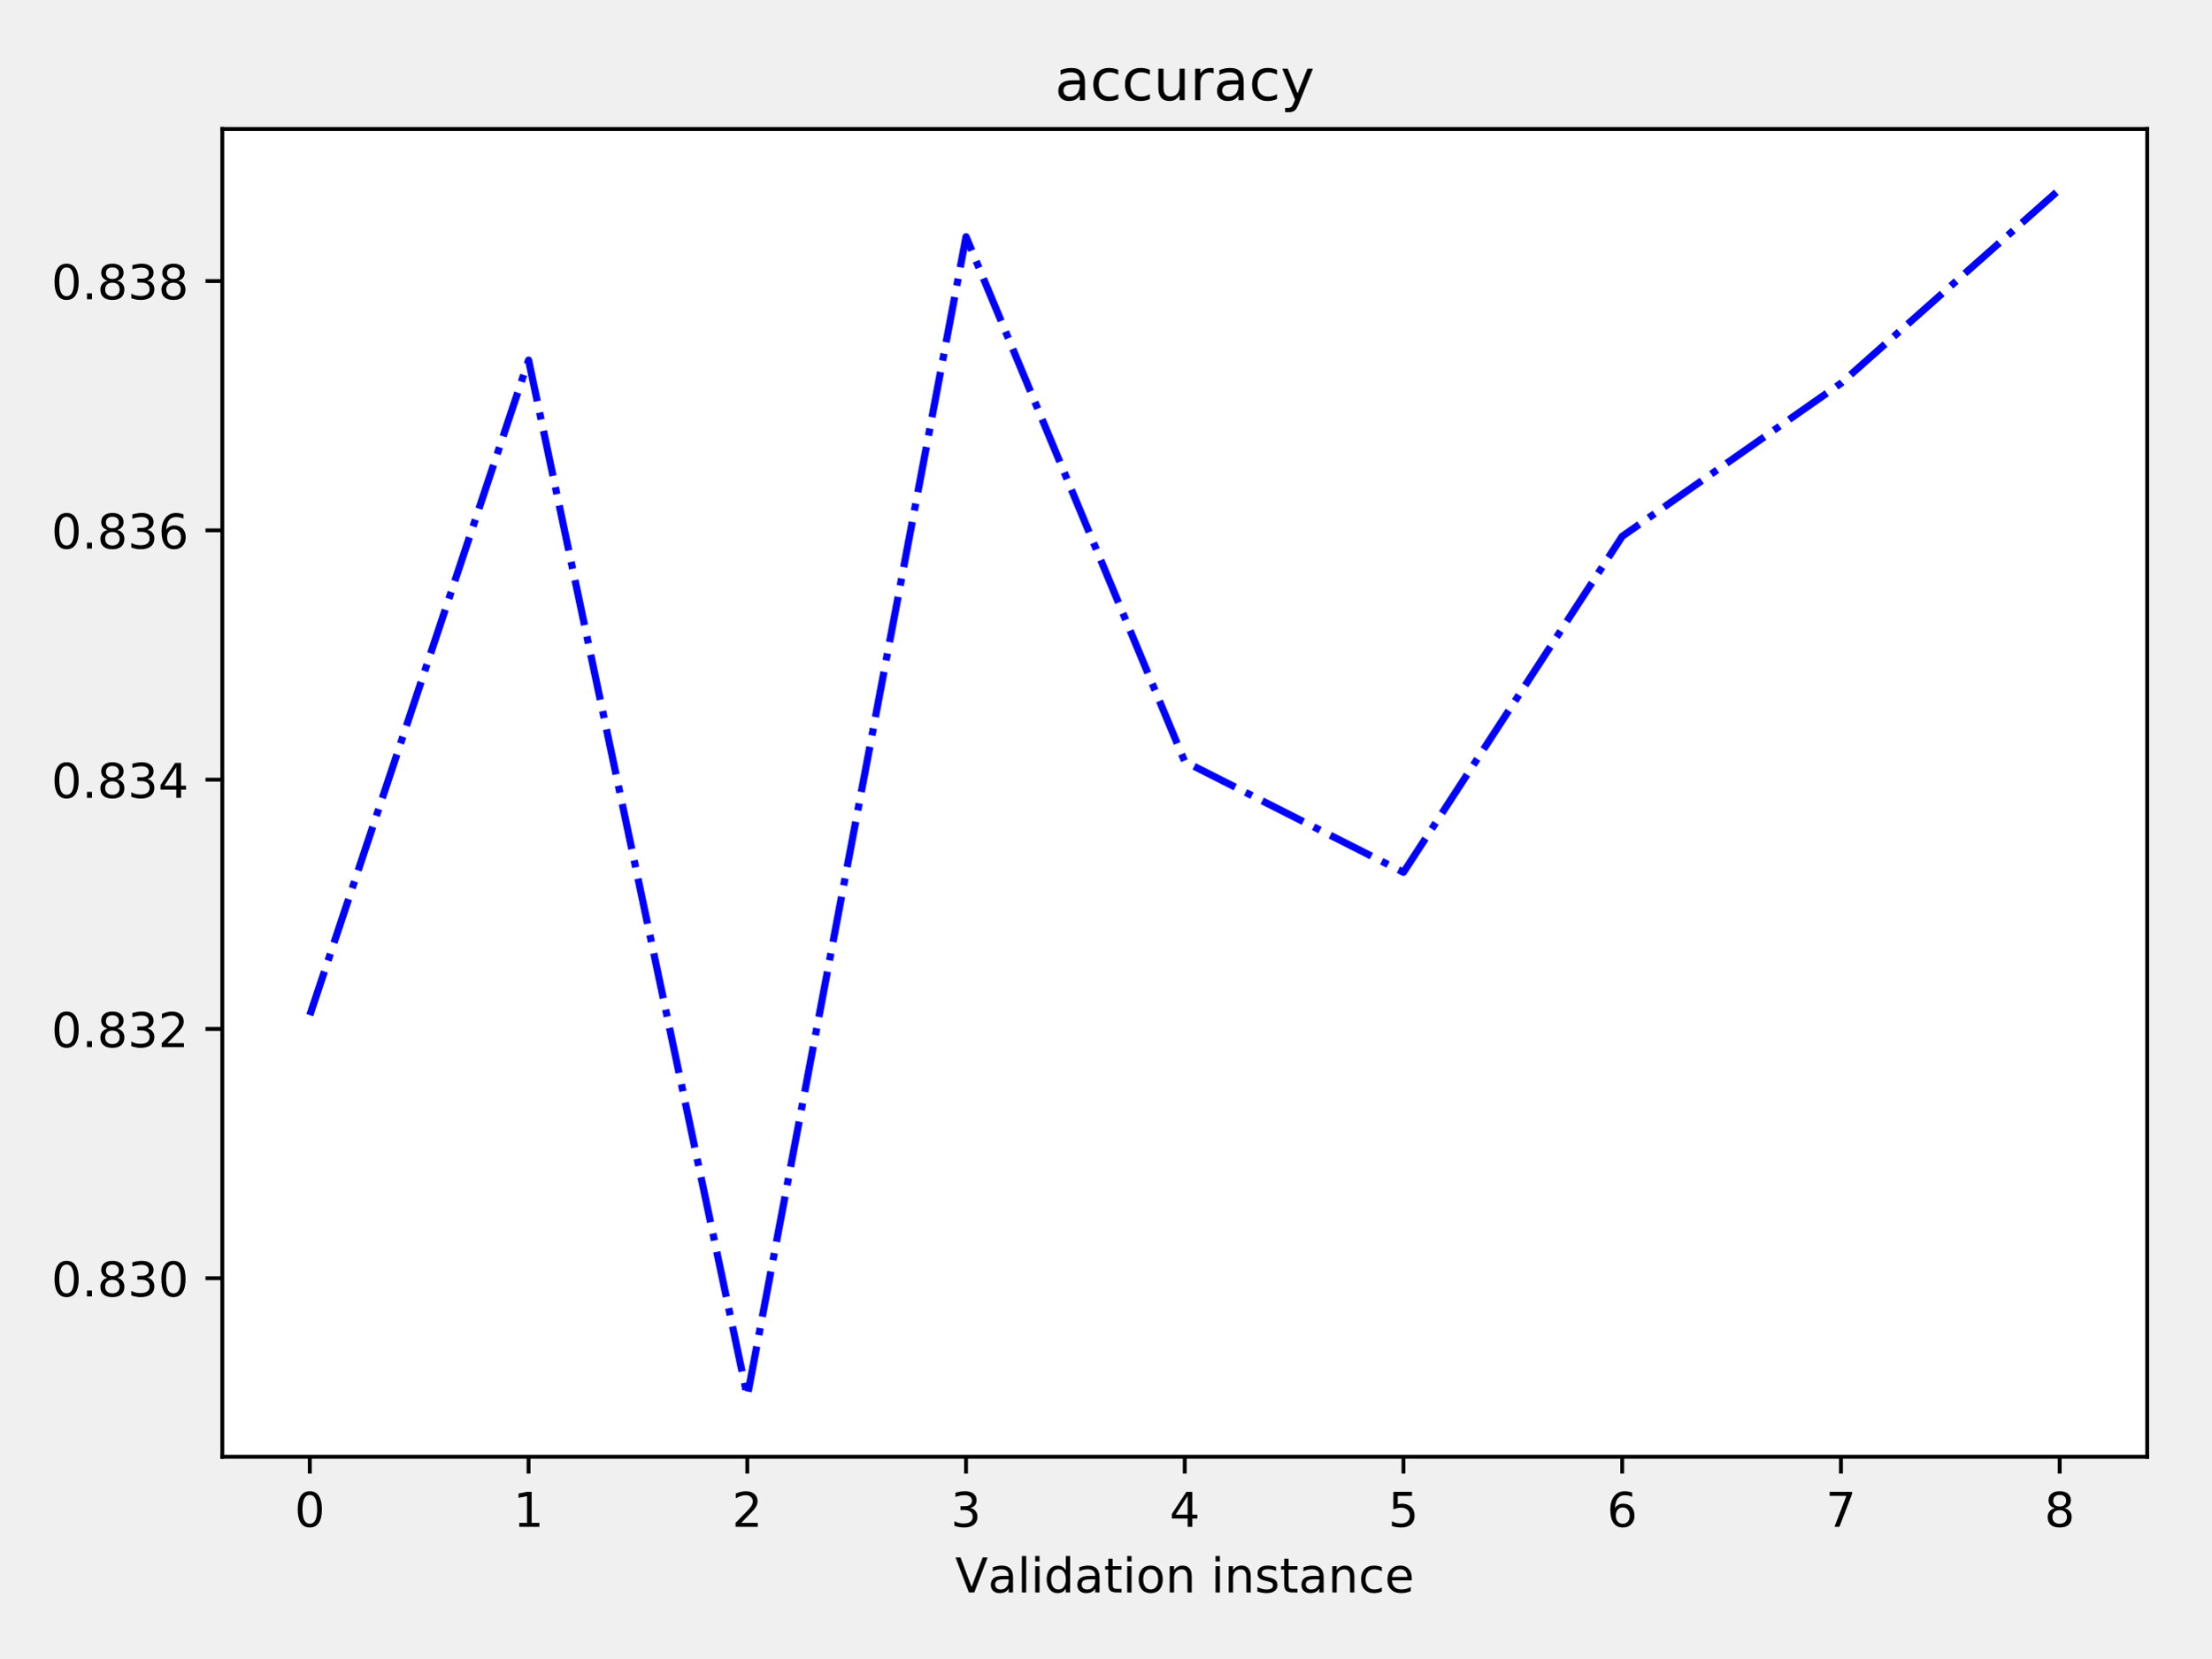
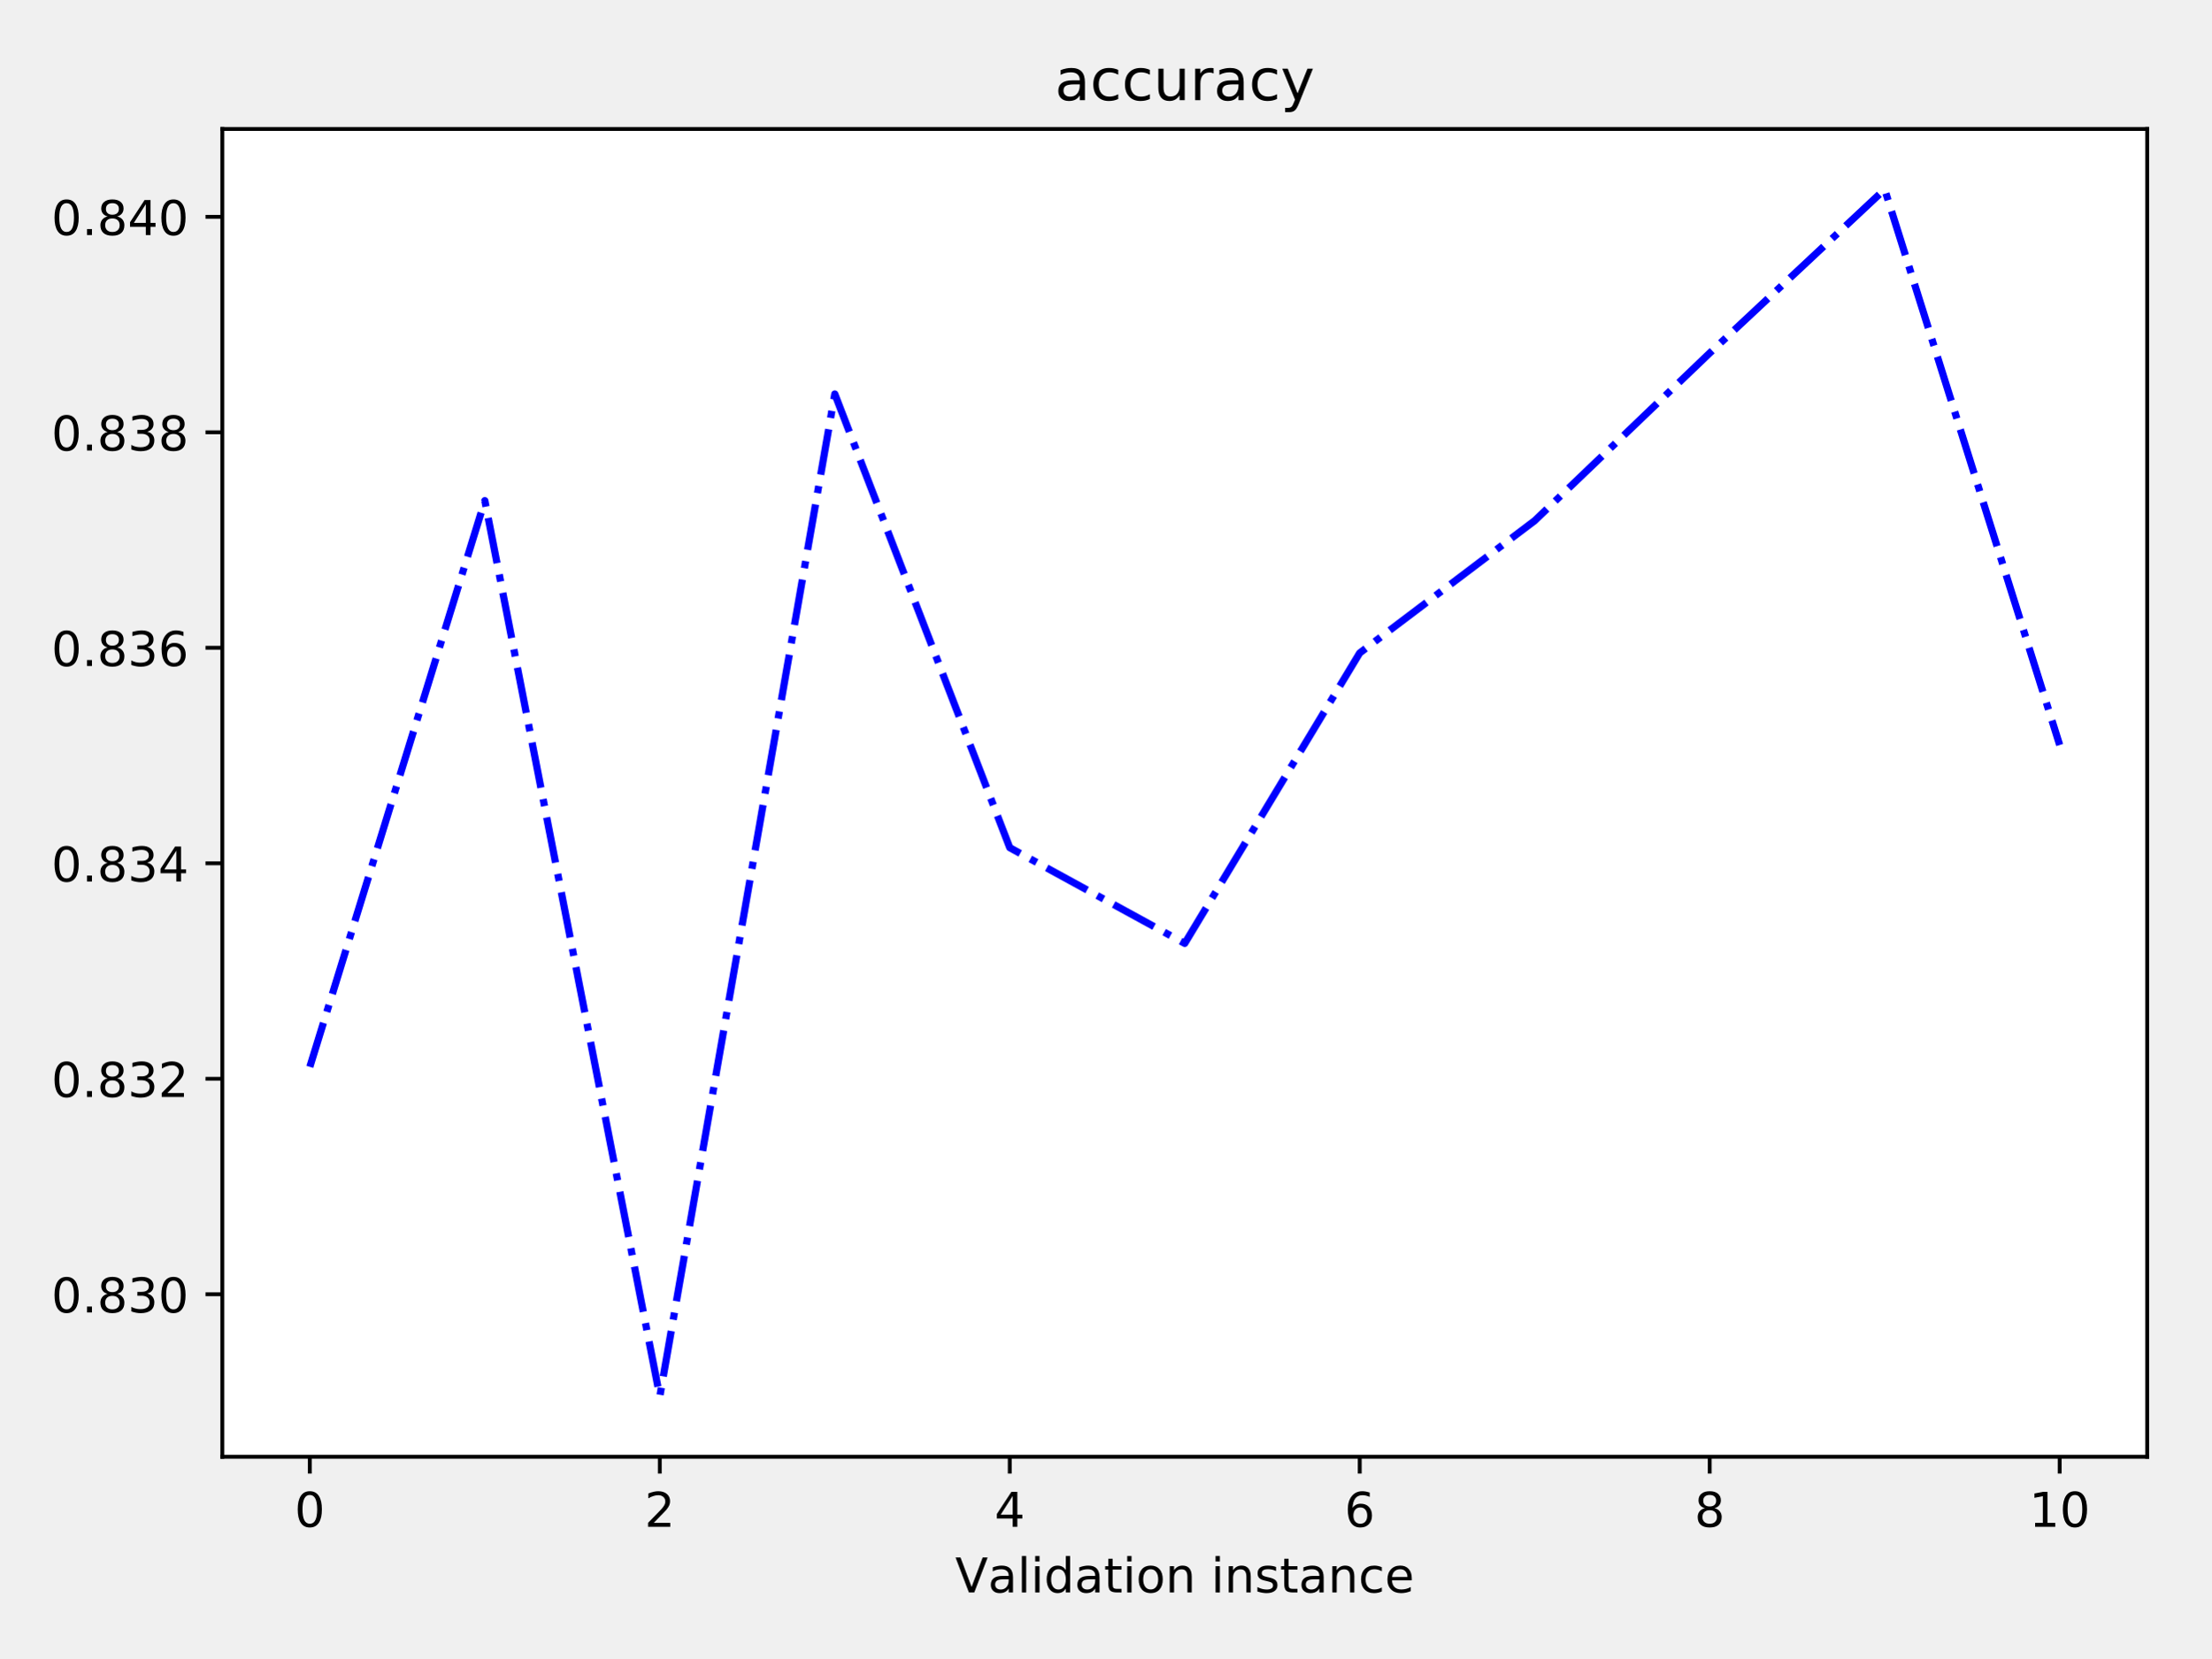
<svg xmlns="http://www.w3.org/2000/svg" xmlns:xlink="http://www.w3.org/1999/xlink" height="345.6pt" version="1.1" viewBox="0 0 460.8 345.6" width="460.8pt">
  <defs>
    <style type="text/css">
*{stroke-linecap:butt;stroke-linejoin:round;}
  </style>
  </defs>
  <g id="figure_1">
    <g id="axes_1">
      <g id="patch_1">
        <path d="M 46.33 303.64  L 447.48 303.64  L 447.48 26.88  L 46.33 26.88  z " style="fill:#ffffff;" />
      </g>
      <g id="matplotlib.axis_1">
        <g id="xtick_1">
          <g id="line2d_1">
            <defs>
-               <path d="M 0 0  L 0 3.5  " id="m4ba196598c" style="stroke:#000000;stroke-width:0.8;" />
-             </defs>
-             <g>
-               <use style="stroke:#000000;stroke-width:0.8;" x="64.564" xlink:href="#m4ba196598c" y="303.64" />
+               <path d="M 0 0  L 0 3.5  " id="mb04afdb895" style="stroke:#000000;stroke-width:0.8;" />
+             </defs>
+             <g>
+               <use style="stroke:#000000;stroke-width:0.8;" x="64.564" xlink:href="#mb04afdb895" y="303.64" />
            </g>
          </g>
          <g id="text_1">
            <defs>
              <path d="M 31.781 66.406  Q 24.172 66.406 20.328 58.906  Q 16.5 51.422 16.5 36.375  Q 16.5 21.391 20.328 13.891  Q 24.172 6.391 31.781 6.391  Q 39.453 6.391 43.281 13.891  Q 47.125 21.391 47.125 36.375  Q 47.125 51.422 43.281 58.906  Q 39.453 66.406 31.781 66.406  z M 31.781 74.219  Q 44.047 74.219 50.516 64.516  Q 56.984 54.828 56.984 36.375  Q 56.984 17.969 50.516 8.266  Q 44.047 -1.422 31.781 -1.422  Q 19.531 -1.422 13.062 8.266  Q 6.594 17.969 6.594 36.375  Q 6.594 54.828 13.062 64.516  Q 19.531 74.219 31.781 74.219  z " id="DejaVuSans-30" />
            </defs>
            <g transform="translate(61.38284 318.2384)scale(0.1 -0.1)">
              <use xlink:href="#DejaVuSans-30" />
            </g>
          </g>
        </g>
        <g id="xtick_2">
          <g id="line2d_2">
            <g>
-               <use style="stroke:#000000;stroke-width:0.8;" x="110.149" xlink:href="#m4ba196598c" y="303.64" />
+               <use style="stroke:#000000;stroke-width:0.8;" x="137.5" xlink:href="#mb04afdb895" y="303.64" />
            </g>
          </g>
          <g id="text_2">
            <defs>
-               <path d="M 12.406 8.297  L 28.516 8.297  L 28.516 63.922  L 10.984 60.406  L 10.984 69.391  L 28.422 72.906  L 38.281 72.906  L 38.281 8.297  L 54.391 8.297  L 54.391 0  L 12.406 0  z " id="DejaVuSans-31" />
-             </defs>
-             <g transform="translate(106.9681 318.2384)scale(0.1 -0.1)">
-               <use xlink:href="#DejaVuSans-31" />
+               <path d="M 19.188 8.297  L 53.609 8.297  L 53.609 0  L 7.328 0  L 7.328 8.297  Q 12.938 14.109 22.625 23.891  Q 32.328 33.688 34.812 36.531  Q 39.547 41.844 41.422 45.531  Q 43.312 49.219 43.312 52.781  Q 43.312 58.594 39.234 62.25  Q 35.156 65.922 28.609 65.922  Q 23.969 65.922 18.812 64.312  Q 13.672 62.703 7.812 59.422  L 7.812 69.391  Q 13.766 71.781 18.938 73  Q 24.125 74.219 28.422 74.219  Q 39.75 74.219 46.484 68.547  Q 53.219 62.891 53.219 53.422  Q 53.219 48.922 51.531 44.891  Q 49.859 40.875 45.406 35.406  Q 44.188 33.984 37.641 27.219  Q 31.109 20.453 19.188 8.297  z " id="DejaVuSans-32" />
+             </defs>
+             <g transform="translate(134.3192 318.2384)scale(0.1 -0.1)">
+               <use xlink:href="#DejaVuSans-32" />
            </g>
          </g>
        </g>
        <g id="xtick_3">
          <g id="line2d_3">
            <g>
-               <use style="stroke:#000000;stroke-width:0.8;" x="155.735" xlink:href="#m4ba196598c" y="303.64" />
+               <use style="stroke:#000000;stroke-width:0.8;" x="210.437" xlink:href="#mb04afdb895" y="303.64" />
            </g>
          </g>
          <g id="text_3">
            <defs>
-               <path d="M 19.188 8.297  L 53.609 8.297  L 53.609 0  L 7.328 0  L 7.328 8.297  Q 12.938 14.109 22.625 23.891  Q 32.328 33.688 34.812 36.531  Q 39.547 41.844 41.422 45.531  Q 43.312 49.219 43.312 52.781  Q 43.312 58.594 39.234 62.25  Q 35.156 65.922 28.609 65.922  Q 23.969 65.922 18.812 64.312  Q 13.672 62.703 7.812 59.422  L 7.812 69.391  Q 13.766 71.781 18.938 73  Q 24.125 74.219 28.422 74.219  Q 39.75 74.219 46.484 68.547  Q 53.219 62.891 53.219 53.422  Q 53.219 48.922 51.531 44.891  Q 49.859 40.875 45.406 35.406  Q 44.188 33.984 37.641 27.219  Q 31.109 20.453 19.188 8.297  z " id="DejaVuSans-32" />
-             </defs>
-             <g transform="translate(152.5533 318.2384)scale(0.1 -0.1)">
-               <use xlink:href="#DejaVuSans-32" />
+               <path d="M 37.797 64.312  L 12.891 25.391  L 37.797 25.391  z M 35.203 72.906  L 47.609 72.906  L 47.609 25.391  L 58.016 25.391  L 58.016 17.188  L 47.609 17.188  L 47.609 0  L 37.797 0  L 37.797 17.188  L 4.891 17.188  L 4.891 26.703  z " id="DejaVuSans-34" />
+             </defs>
+             <g transform="translate(207.2556 318.2384)scale(0.1 -0.1)">
+               <use xlink:href="#DejaVuSans-34" />
            </g>
          </g>
        </g>
        <g id="xtick_4">
          <g id="line2d_4">
            <g>
-               <use style="stroke:#000000;stroke-width:0.8;" x="201.32" xlink:href="#m4ba196598c" y="303.64" />
+               <use style="stroke:#000000;stroke-width:0.8;" x="283.373" xlink:href="#mb04afdb895" y="303.64" />
            </g>
          </g>
          <g id="text_4">
            <defs>
-               <path d="M 40.578 39.312  Q 47.656 37.797 51.625 33  Q 55.609 28.219 55.609 21.188  Q 55.609 10.406 48.188 4.484  Q 40.766 -1.422 27.094 -1.422  Q 22.516 -1.422 17.656 -0.516  Q 12.797 0.391 7.625 2.203  L 7.625 11.719  Q 11.719 9.328 16.594 8.109  Q 21.484 6.891 26.812 6.891  Q 36.078 6.891 40.938 10.547  Q 45.797 14.203 45.797 21.188  Q 45.797 27.641 41.281 31.266  Q 36.766 34.906 28.719 34.906  L 20.219 34.906  L 20.219 43.016  L 29.109 43.016  Q 36.375 43.016 40.234 45.922  Q 44.094 48.828 44.094 54.297  Q 44.094 59.906 40.109 62.906  Q 36.141 65.922 28.719 65.922  Q 24.656 65.922 20.016 65.031  Q 15.375 64.156 9.812 62.312  L 9.812 71.094  Q 15.438 72.656 20.344 73.438  Q 25.25 74.219 29.594 74.219  Q 40.828 74.219 47.359 69.109  Q 53.906 64.016 53.906 55.328  Q 53.906 49.266 50.438 45.094  Q 46.969 40.922 40.578 39.312  z " id="DejaVuSans-33" />
-             </defs>
-             <g transform="translate(198.1385 318.2384)scale(0.1 -0.1)">
-               <use xlink:href="#DejaVuSans-33" />
+               <path d="M 33.016 40.375  Q 26.375 40.375 22.484 35.828  Q 18.609 31.297 18.609 23.391  Q 18.609 15.531 22.484 10.953  Q 26.375 6.391 33.016 6.391  Q 39.656 6.391 43.531 10.953  Q 47.406 15.531 47.406 23.391  Q 47.406 31.297 43.531 35.828  Q 39.656 40.375 33.016 40.375  z M 52.594 71.297  L 52.594 62.312  Q 48.875 64.062 45.094 64.984  Q 41.312 65.922 37.594 65.922  Q 27.828 65.922 22.672 59.328  Q 17.531 52.734 16.797 39.406  Q 19.672 43.656 24.016 45.922  Q 28.375 48.188 33.594 48.188  Q 44.578 48.188 50.953 41.516  Q 57.328 34.859 57.328 23.391  Q 57.328 12.156 50.688 5.359  Q 44.047 -1.422 33.016 -1.422  Q 20.359 -1.422 13.672 8.266  Q 6.984 17.969 6.984 36.375  Q 6.984 53.656 15.188 63.938  Q 23.391 74.219 37.203 74.219  Q 40.922 74.219 44.703 73.484  Q 48.484 72.75 52.594 71.297  z " id="DejaVuSans-36" />
+             </defs>
+             <g transform="translate(280.1919 318.2384)scale(0.1 -0.1)">
+               <use xlink:href="#DejaVuSans-36" />
            </g>
          </g>
        </g>
        <g id="xtick_5">
          <g id="line2d_5">
            <g>
-               <use style="stroke:#000000;stroke-width:0.8;" x="246.905" xlink:href="#m4ba196598c" y="303.64" />
+               <use style="stroke:#000000;stroke-width:0.8;" x="356.31" xlink:href="#mb04afdb895" y="303.64" />
            </g>
          </g>
          <g id="text_5">
            <defs>
-               <path d="M 37.797 64.312  L 12.891 25.391  L 37.797 25.391  z M 35.203 72.906  L 47.609 72.906  L 47.609 25.391  L 58.016 25.391  L 58.016 17.188  L 47.609 17.188  L 47.609 0  L 37.797 0  L 37.797 17.188  L 4.891 17.188  L 4.891 26.703  z " id="DejaVuSans-34" />
-             </defs>
-             <g transform="translate(243.7237 318.2384)scale(0.1 -0.1)">
-               <use xlink:href="#DejaVuSans-34" />
+               <path d="M 31.781 34.625  Q 24.75 34.625 20.719 30.859  Q 16.703 27.094 16.703 20.516  Q 16.703 13.922 20.719 10.156  Q 24.75 6.391 31.781 6.391  Q 38.812 6.391 42.859 10.172  Q 46.922 13.969 46.922 20.516  Q 46.922 27.094 42.891 30.859  Q 38.875 34.625 31.781 34.625  z M 21.922 38.812  Q 15.578 40.375 12.031 44.719  Q 8.5 49.078 8.5 55.328  Q 8.5 64.062 14.719 69.141  Q 20.953 74.219 31.781 74.219  Q 42.672 74.219 48.875 69.141  Q 55.078 64.062 55.078 55.328  Q 55.078 49.078 51.531 44.719  Q 48 40.375 41.703 38.812  Q 48.828 37.156 52.797 32.312  Q 56.781 27.484 56.781 20.516  Q 56.781 9.906 50.312 4.234  Q 43.844 -1.422 31.781 -1.422  Q 19.734 -1.422 13.25 4.234  Q 6.781 9.906 6.781 20.516  Q 6.781 27.484 10.781 32.312  Q 14.797 37.156 21.922 38.812  z M 18.312 54.391  Q 18.312 48.734 21.844 45.562  Q 25.391 42.391 31.781 42.391  Q 38.141 42.391 41.719 45.562  Q 45.312 48.734 45.312 54.391  Q 45.312 60.062 41.719 63.234  Q 38.141 66.406 31.781 66.406  Q 25.391 66.406 21.844 63.234  Q 18.312 60.062 18.312 54.391  z " id="DejaVuSans-38" />
+             </defs>
+             <g transform="translate(353.1283 318.2384)scale(0.1 -0.1)">
+               <use xlink:href="#DejaVuSans-38" />
            </g>
          </g>
        </g>
        <g id="xtick_6">
          <g id="line2d_6">
            <g>
-               <use style="stroke:#000000;stroke-width:0.8;" x="292.49" xlink:href="#m4ba196598c" y="303.64" />
+               <use style="stroke:#000000;stroke-width:0.8;" x="429.246" xlink:href="#mb04afdb895" y="303.64" />
            </g>
          </g>
          <g id="text_6">
            <defs>
-               <path d="M 10.797 72.906  L 49.516 72.906  L 49.516 64.594  L 19.828 64.594  L 19.828 46.734  Q 21.969 47.469 24.109 47.828  Q 26.266 48.188 28.422 48.188  Q 40.625 48.188 47.75 41.5  Q 54.891 34.812 54.891 23.391  Q 54.891 11.625 47.562 5.094  Q 40.234 -1.422 26.906 -1.422  Q 22.312 -1.422 17.547 -0.641  Q 12.797 0.141 7.719 1.703  L 7.719 11.625  Q 12.109 9.234 16.797 8.062  Q 21.484 6.891 26.703 6.891  Q 35.156 6.891 40.078 11.328  Q 45.016 15.766 45.016 23.391  Q 45.016 31 40.078 35.438  Q 35.156 39.891 26.703 39.891  Q 22.75 39.891 18.812 39.016  Q 14.891 38.141 10.797 36.281  z " id="DejaVuSans-35" />
-             </defs>
-             <g transform="translate(289.309 318.2384)scale(0.1 -0.1)">
-               <use xlink:href="#DejaVuSans-35" />
-             </g>
-           </g>
-         </g>
-         <g id="xtick_7">
-           <g id="line2d_7">
-             <g>
-               <use style="stroke:#000000;stroke-width:0.8;" x="338.075" xlink:href="#m4ba196598c" y="303.64" />
-             </g>
-           </g>
-           <g id="text_7">
-             <defs>
-               <path d="M 33.016 40.375  Q 26.375 40.375 22.484 35.828  Q 18.609 31.297 18.609 23.391  Q 18.609 15.531 22.484 10.953  Q 26.375 6.391 33.016 6.391  Q 39.656 6.391 43.531 10.953  Q 47.406 15.531 47.406 23.391  Q 47.406 31.297 43.531 35.828  Q 39.656 40.375 33.016 40.375  z M 52.594 71.297  L 52.594 62.312  Q 48.875 64.062 45.094 64.984  Q 41.312 65.922 37.594 65.922  Q 27.828 65.922 22.672 59.328  Q 17.531 52.734 16.797 39.406  Q 19.672 43.656 24.016 45.922  Q 28.375 48.188 33.594 48.188  Q 44.578 48.188 50.953 41.516  Q 57.328 34.859 57.328 23.391  Q 57.328 12.156 50.688 5.359  Q 44.047 -1.422 33.016 -1.422  Q 20.359 -1.422 13.672 8.266  Q 6.984 17.969 6.984 36.375  Q 6.984 53.656 15.188 63.938  Q 23.391 74.219 37.203 74.219  Q 40.922 74.219 44.703 73.484  Q 48.484 72.75 52.594 71.297  z " id="DejaVuSans-36" />
-             </defs>
-             <g transform="translate(334.8942 318.2384)scale(0.1 -0.1)">
-               <use xlink:href="#DejaVuSans-36" />
-             </g>
-           </g>
-         </g>
-         <g id="xtick_8">
-           <g id="line2d_8">
-             <g>
-               <use style="stroke:#000000;stroke-width:0.8;" x="383.661" xlink:href="#m4ba196598c" y="303.64" />
-             </g>
-           </g>
-           <g id="text_8">
-             <defs>
-               <path d="M 8.203 72.906  L 55.078 72.906  L 55.078 68.703  L 28.609 0  L 18.312 0  L 43.219 64.594  L 8.203 64.594  z " id="DejaVuSans-37" />
-             </defs>
-             <g transform="translate(380.4794 318.2384)scale(0.1 -0.1)">
-               <use xlink:href="#DejaVuSans-37" />
-             </g>
-           </g>
-         </g>
-         <g id="xtick_9">
-           <g id="line2d_9">
-             <g>
-               <use style="stroke:#000000;stroke-width:0.8;" x="429.246" xlink:href="#m4ba196598c" y="303.64" />
-             </g>
-           </g>
-           <g id="text_9">
-             <defs>
-               <path d="M 31.781 34.625  Q 24.75 34.625 20.719 30.859  Q 16.703 27.094 16.703 20.516  Q 16.703 13.922 20.719 10.156  Q 24.75 6.391 31.781 6.391  Q 38.812 6.391 42.859 10.172  Q 46.922 13.969 46.922 20.516  Q 46.922 27.094 42.891 30.859  Q 38.875 34.625 31.781 34.625  z M 21.922 38.812  Q 15.578 40.375 12.031 44.719  Q 8.5 49.078 8.5 55.328  Q 8.5 64.062 14.719 69.141  Q 20.953 74.219 31.781 74.219  Q 42.672 74.219 48.875 69.141  Q 55.078 64.062 55.078 55.328  Q 55.078 49.078 51.531 44.719  Q 48 40.375 41.703 38.812  Q 48.828 37.156 52.797 32.312  Q 56.781 27.484 56.781 20.516  Q 56.781 9.906 50.312 4.234  Q 43.844 -1.422 31.781 -1.422  Q 19.734 -1.422 13.25 4.234  Q 6.781 9.906 6.781 20.516  Q 6.781 27.484 10.781 32.312  Q 14.797 37.156 21.922 38.812  z M 18.312 54.391  Q 18.312 48.734 21.844 45.562  Q 25.391 42.391 31.781 42.391  Q 38.141 42.391 41.719 45.562  Q 45.312 48.734 45.312 54.391  Q 45.312 60.062 41.719 63.234  Q 38.141 66.406 31.781 66.406  Q 25.391 66.406 21.844 63.234  Q 18.312 60.062 18.312 54.391  z " id="DejaVuSans-38" />
-             </defs>
-             <g transform="translate(426.0647 318.2384)scale(0.1 -0.1)">
-               <use xlink:href="#DejaVuSans-38" />
-             </g>
-           </g>
-         </g>
-         <g id="text_10">
+               <path d="M 12.406 8.297  L 28.516 8.297  L 28.516 63.922  L 10.984 60.406  L 10.984 69.391  L 28.422 72.906  L 38.281 72.906  L 38.281 8.297  L 54.391 8.297  L 54.391 0  L 12.406 0  z " id="DejaVuSans-31" />
+             </defs>
+             <g transform="translate(422.8834 318.2384)scale(0.1 -0.1)">
+               <use xlink:href="#DejaVuSans-31" />
+               <use x="63.623" xlink:href="#DejaVuSans-30" />
+             </g>
+           </g>
+         </g>
+         <g id="text_7">
          <defs>
            <path d="M 28.609 0  L 0.781 72.906  L 11.078 72.906  L 34.188 11.531  L 57.328 72.906  L 67.578 72.906  L 39.797 0  z " id="DejaVuSans-56" />
            <path d="M 34.281 27.484  Q 23.391 27.484 19.188 25  Q 14.984 22.516 14.984 16.5  Q 14.984 11.719 18.141 8.906  Q 21.297 6.109 26.703 6.109  Q 34.188 6.109 38.703 11.406  Q 43.219 16.703 43.219 25.484  L 43.219 27.484  z M 52.203 31.203  L 52.203 0  L 43.219 0  L 43.219 8.297  Q 40.141 3.328 35.547 0.953  Q 30.953 -1.422 24.312 -1.422  Q 15.922 -1.422 10.953 3.297  Q 6 8.016 6 15.922  Q 6 25.141 12.172 29.828  Q 18.359 34.516 30.609 34.516  L 43.219 34.516  L 43.219 35.406  Q 43.219 41.609 39.141 45  Q 35.062 48.391 27.688 48.391  Q 23 48.391 18.547 47.266  Q 14.109 46.141 10.016 43.891  L 10.016 52.203  Q 14.938 54.109 19.578 55.047  Q 24.219 56 28.609 56  Q 40.484 56 46.344 49.844  Q 52.203 43.703 52.203 31.203  z " id="DejaVuSans-61" />
            <path d="M 9.422 75.984  L 18.406 75.984  L 18.406 0  L 9.422 0  z " id="DejaVuSans-6c" />
            <path d="M 9.422 54.688  L 18.406 54.688  L 18.406 0  L 9.422 0  z M 9.422 75.984  L 18.406 75.984  L 18.406 64.594  L 9.422 64.594  z " id="DejaVuSans-69" />
            <path d="M 45.406 46.391  L 45.406 75.984  L 54.391 75.984  L 54.391 0  L 45.406 0  L 45.406 8.203  Q 42.578 3.328 38.25 0.953  Q 33.938 -1.422 27.875 -1.422  Q 17.969 -1.422 11.734 6.484  Q 5.516 14.406 5.516 27.297  Q 5.516 40.188 11.734 48.094  Q 17.969 56 27.875 56  Q 33.938 56 38.25 53.625  Q 42.578 51.266 45.406 46.391  z M 14.797 27.297  Q 14.797 17.391 18.875 11.75  Q 22.953 6.109 30.078 6.109  Q 37.203 6.109 41.297 11.75  Q 45.406 17.391 45.406 27.297  Q 45.406 37.203 41.297 42.844  Q 37.203 48.484 30.078 48.484  Q 22.953 48.484 18.875 42.844  Q 14.797 37.203 14.797 27.297  z " id="DejaVuSans-64" />
            <path d="M 18.312 70.219  L 18.312 54.688  L 36.812 54.688  L 36.812 47.703  L 18.312 47.703  L 18.312 18.016  Q 18.312 11.328 20.141 9.422  Q 21.969 7.516 27.594 7.516  L 36.812 7.516  L 36.812 0  L 27.594 0  Q 17.188 0 13.234 3.875  Q 9.281 7.766 9.281 18.016  L 9.281 47.703  L 2.688 47.703  L 2.688 54.688  L 9.281 54.688  L 9.281 70.219  z " id="DejaVuSans-74" />
            <path d="M 30.609 48.391  Q 23.391 48.391 19.188 42.75  Q 14.984 37.109 14.984 27.297  Q 14.984 17.484 19.156 11.844  Q 23.344 6.203 30.609 6.203  Q 37.797 6.203 41.984 11.859  Q 46.188 17.531 46.188 27.297  Q 46.188 37.016 41.984 42.703  Q 37.797 48.391 30.609 48.391  z M 30.609 56  Q 42.328 56 49.016 48.375  Q 55.719 40.766 55.719 27.297  Q 55.719 13.875 49.016 6.219  Q 42.328 -1.422 30.609 -1.422  Q 18.844 -1.422 12.172 6.219  Q 5.516 13.875 5.516 27.297  Q 5.516 40.766 12.172 48.375  Q 18.844 56 30.609 56  z " id="DejaVuSans-6f" />
            <path d="M 54.891 33.016  L 54.891 0  L 45.906 0  L 45.906 32.719  Q 45.906 40.484 42.875 44.328  Q 39.844 48.188 33.797 48.188  Q 26.516 48.188 22.312 43.547  Q 18.109 38.922 18.109 30.906  L 18.109 0  L 9.078 0  L 9.078 54.688  L 18.109 54.688  L 18.109 46.188  Q 21.344 51.125 25.703 53.562  Q 30.078 56 35.797 56  Q 45.219 56 50.047 50.172  Q 54.891 44.344 54.891 33.016  z " id="DejaVuSans-6e" />
            <path id="DejaVuSans-20" />
            <path d="M 44.281 53.078  L 44.281 44.578  Q 40.484 46.531 36.375 47.5  Q 32.281 48.484 27.875 48.484  Q 21.188 48.484 17.844 46.438  Q 14.5 44.391 14.5 40.281  Q 14.5 37.156 16.891 35.375  Q 19.281 33.594 26.516 31.984  L 29.594 31.297  Q 39.156 29.25 43.188 25.516  Q 47.219 21.781 47.219 15.094  Q 47.219 7.469 41.188 3.016  Q 35.156 -1.422 24.609 -1.422  Q 20.219 -1.422 15.453 -0.562  Q 10.688 0.297 5.422 2  L 5.422 11.281  Q 10.406 8.688 15.234 7.391  Q 20.062 6.109 24.812 6.109  Q 31.156 6.109 34.562 8.281  Q 37.984 10.453 37.984 14.406  Q 37.984 18.062 35.516 20.016  Q 33.062 21.969 24.703 23.781  L 21.578 24.516  Q 13.234 26.266 9.516 29.906  Q 5.812 33.547 5.812 39.891  Q 5.812 47.609 11.281 51.797  Q 16.75 56 26.812 56  Q 31.781 56 36.172 55.266  Q 40.578 54.547 44.281 53.078  z " id="DejaVuSans-73" />
            <path d="M 48.781 52.594  L 48.781 44.188  Q 44.969 46.297 41.141 47.344  Q 37.312 48.391 33.406 48.391  Q 24.656 48.391 19.812 42.844  Q 14.984 37.312 14.984 27.297  Q 14.984 17.281 19.812 11.734  Q 24.656 6.203 33.406 6.203  Q 37.312 6.203 41.141 7.25  Q 44.969 8.297 48.781 10.406  L 48.781 2.094  Q 45.016 0.344 40.984 -0.531  Q 36.969 -1.422 32.422 -1.422  Q 20.062 -1.422 12.781 6.344  Q 5.516 14.109 5.516 27.297  Q 5.516 40.672 12.859 48.328  Q 20.219 56 33.016 56  Q 37.156 56 41.109 55.141  Q 45.062 54.297 48.781 52.594  z " id="DejaVuSans-63" />
            <path d="M 56.203 29.594  L 56.203 25.203  L 14.891 25.203  Q 15.484 15.922 20.484 11.062  Q 25.484 6.203 34.422 6.203  Q 39.594 6.203 44.453 7.469  Q 49.312 8.734 54.109 11.281  L 54.109 2.781  Q 49.266 0.734 44.188 -0.344  Q 39.109 -1.422 33.891 -1.422  Q 20.797 -1.422 13.156 6.188  Q 5.516 13.812 5.516 26.812  Q 5.516 40.234 12.766 48.109  Q 20.016 56 32.328 56  Q 43.359 56 49.781 48.891  Q 56.203 41.797 56.203 29.594  z M 47.219 32.234  Q 47.125 39.594 43.094 43.984  Q 39.062 48.391 32.422 48.391  Q 24.906 48.391 20.391 44.141  Q 15.875 39.891 15.188 32.172  z " id="DejaVuSans-65" />
          </defs>
          <g transform="translate(199.062 331.9166)scale(0.1 -0.1)">
            <use xlink:href="#DejaVuSans-56" />
            <use x="68.299" xlink:href="#DejaVuSans-61" />
            <use x="129.578" xlink:href="#DejaVuSans-6c" />
            <use x="157.361" xlink:href="#DejaVuSans-69" />
            <use x="185.145" xlink:href="#DejaVuSans-64" />
            <use x="248.621" xlink:href="#DejaVuSans-61" />
            <use x="309.9" xlink:href="#DejaVuSans-74" />
            <use x="349.109" xlink:href="#DejaVuSans-69" />
            <use x="376.893" xlink:href="#DejaVuSans-6f" />
            <use x="438.074" xlink:href="#DejaVuSans-6e" />
            <use x="501.453" xlink:href="#DejaVuSans-20" />
            <use x="533.24" xlink:href="#DejaVuSans-69" />
            <use x="561.023" xlink:href="#DejaVuSans-6e" />
            <use x="624.402" xlink:href="#DejaVuSans-73" />
            <use x="676.502" xlink:href="#DejaVuSans-74" />
            <use x="715.711" xlink:href="#DejaVuSans-61" />
            <use x="776.99" xlink:href="#DejaVuSans-6e" />
            <use x="840.369" xlink:href="#DejaVuSans-63" />
            <use x="895.35" xlink:href="#DejaVuSans-65" />
          </g>
        </g>
      </g>
      <g id="matplotlib.axis_2">
        <g id="ytick_1">
+           <g id="line2d_7">
+             <defs>
+               <path d="M 0 0  L -3.5 0  " id="mf518096cc1" style="stroke:#000000;stroke-width:0.8;" />
+             </defs>
+             <g>
+               <use style="stroke:#000000;stroke-width:0.8;" x="46.33" xlink:href="#mf518096cc1" y="269.764" />
+             </g>
+           </g>
+           <g id="text_8">
+             <defs>
+               <path d="M 10.688 12.406  L 21 12.406  L 21 0  L 10.688 0  z " id="DejaVuSans-2e" />
+               <path d="M 40.578 39.312  Q 47.656 37.797 51.625 33  Q 55.609 28.219 55.609 21.188  Q 55.609 10.406 48.188 4.484  Q 40.766 -1.422 27.094 -1.422  Q 22.516 -1.422 17.656 -0.516  Q 12.797 0.391 7.625 2.203  L 7.625 11.719  Q 11.719 9.328 16.594 8.109  Q 21.484 6.891 26.812 6.891  Q 36.078 6.891 40.938 10.547  Q 45.797 14.203 45.797 21.188  Q 45.797 27.641 41.281 31.266  Q 36.766 34.906 28.719 34.906  L 20.219 34.906  L 20.219 43.016  L 29.109 43.016  Q 36.375 43.016 40.234 45.922  Q 44.094 48.828 44.094 54.297  Q 44.094 59.906 40.109 62.906  Q 36.141 65.922 28.719 65.922  Q 24.656 65.922 20.016 65.031  Q 15.375 64.156 9.812 62.312  L 9.812 71.094  Q 15.438 72.656 20.344 73.438  Q 25.25 74.219 29.594 74.219  Q 40.828 74.219 47.359 69.109  Q 53.906 64.016 53.906 55.328  Q 53.906 49.266 50.438 45.094  Q 46.969 40.922 40.578 39.312  z " id="DejaVuSans-33" />
+             </defs>
+             <g transform="translate(10.70187 273.5633)scale(0.1 -0.1)">
+               <use xlink:href="#DejaVuSans-30" />
+               <use x="63.623" xlink:href="#DejaVuSans-2e" />
+               <use x="95.41" xlink:href="#DejaVuSans-38" />
+               <use x="159.033" xlink:href="#DejaVuSans-33" />
+               <use x="222.656" xlink:href="#DejaVuSans-30" />
+             </g>
+           </g>
+         </g>
+         <g id="ytick_2">
+           <g id="line2d_8">
+             <g>
+               <use style="stroke:#000000;stroke-width:0.8;" x="46.33" xlink:href="#mf518096cc1" y="224.849" />
+             </g>
+           </g>
+           <g id="text_9">
+             <g transform="translate(10.70187 228.648)scale(0.1 -0.1)">
+               <use xlink:href="#DejaVuSans-30" />
+               <use x="63.623" xlink:href="#DejaVuSans-2e" />
+               <use x="95.41" xlink:href="#DejaVuSans-38" />
+               <use x="159.033" xlink:href="#DejaVuSans-33" />
+               <use x="222.656" xlink:href="#DejaVuSans-32" />
+             </g>
+           </g>
+         </g>
+         <g id="ytick_3">
+           <g id="line2d_9">
+             <g>
+               <use style="stroke:#000000;stroke-width:0.8;" x="46.33" xlink:href="#mf518096cc1" y="179.933" />
+             </g>
+           </g>
+           <g id="text_10">
+             <g transform="translate(10.70187 183.7326)scale(0.1 -0.1)">
+               <use xlink:href="#DejaVuSans-30" />
+               <use x="63.623" xlink:href="#DejaVuSans-2e" />
+               <use x="95.41" xlink:href="#DejaVuSans-38" />
+               <use x="159.033" xlink:href="#DejaVuSans-33" />
+               <use x="222.656" xlink:href="#DejaVuSans-34" />
+             </g>
+           </g>
+         </g>
+         <g id="ytick_4">
          <g id="line2d_10">
-             <defs>
-               <path d="M 0 0  L -3.5 0  " id="m77e51640bc" style="stroke:#000000;stroke-width:0.8;" />
-             </defs>
-             <g>
-               <use style="stroke:#000000;stroke-width:0.8;" x="46.33" xlink:href="#m77e51640bc" y="266.423" />
+             <g>
+               <use style="stroke:#000000;stroke-width:0.8;" x="46.33" xlink:href="#mf518096cc1" y="135.018" />
            </g>
          </g>
          <g id="text_11">
-             <defs>
-               <path d="M 10.688 12.406  L 21 12.406  L 21 0  L 10.688 0  z " id="DejaVuSans-2e" />
-             </defs>
-             <g transform="translate(10.70187 270.2225)scale(0.1 -0.1)">
-               <use xlink:href="#DejaVuSans-30" />
-               <use x="63.623" xlink:href="#DejaVuSans-2e" />
-               <use x="95.41" xlink:href="#DejaVuSans-38" />
-               <use x="159.033" xlink:href="#DejaVuSans-33" />
+             <g transform="translate(10.70187 138.8172)scale(0.1 -0.1)">
+               <use xlink:href="#DejaVuSans-30" />
+               <use x="63.623" xlink:href="#DejaVuSans-2e" />
+               <use x="95.41" xlink:href="#DejaVuSans-38" />
+               <use x="159.033" xlink:href="#DejaVuSans-33" />
+               <use x="222.656" xlink:href="#DejaVuSans-36" />
+             </g>
+           </g>
+         </g>
+         <g id="ytick_5">
+           <g id="line2d_11">
+             <g>
+               <use style="stroke:#000000;stroke-width:0.8;" x="46.33" xlink:href="#mf518096cc1" y="90.103" />
+             </g>
+           </g>
+           <g id="text_12">
+             <g transform="translate(10.70187 93.90181)scale(0.1 -0.1)">
+               <use xlink:href="#DejaVuSans-30" />
+               <use x="63.623" xlink:href="#DejaVuSans-2e" />
+               <use x="95.41" xlink:href="#DejaVuSans-38" />
+               <use x="159.033" xlink:href="#DejaVuSans-33" />
+               <use x="222.656" xlink:href="#DejaVuSans-38" />
+             </g>
+           </g>
+         </g>
+         <g id="ytick_6">
+           <g id="line2d_12">
+             <g>
+               <use style="stroke:#000000;stroke-width:0.8;" x="46.33" xlink:href="#mf518096cc1" y="45.187" />
+             </g>
+           </g>
+           <g id="text_13">
+             <g transform="translate(10.70187 48.98642)scale(0.1 -0.1)">
+               <use xlink:href="#DejaVuSans-30" />
+               <use x="63.623" xlink:href="#DejaVuSans-2e" />
+               <use x="95.41" xlink:href="#DejaVuSans-38" />
+               <use x="159.033" xlink:href="#DejaVuSans-34" />
              <use x="222.656" xlink:href="#DejaVuSans-30" />
            </g>
          </g>
        </g>
-         <g id="ytick_2">
-           <g id="line2d_11">
-             <g>
-               <use style="stroke:#000000;stroke-width:0.8;" x="46.33" xlink:href="#m77e51640bc" y="214.462" />
-             </g>
-           </g>
-           <g id="text_12">
-             <g transform="translate(10.70187 218.261)scale(0.1 -0.1)">
-               <use xlink:href="#DejaVuSans-30" />
-               <use x="63.623" xlink:href="#DejaVuSans-2e" />
-               <use x="95.41" xlink:href="#DejaVuSans-38" />
-               <use x="159.033" xlink:href="#DejaVuSans-33" />
-               <use x="222.656" xlink:href="#DejaVuSans-32" />
-             </g>
-           </g>
-         </g>
-         <g id="ytick_3">
-           <g id="line2d_12">
-             <g>
-               <use style="stroke:#000000;stroke-width:0.8;" x="46.33" xlink:href="#m77e51640bc" y="162.5" />
-             </g>
-           </g>
-           <g id="text_13">
-             <g transform="translate(10.70187 166.2994)scale(0.1 -0.1)">
-               <use xlink:href="#DejaVuSans-30" />
-               <use x="63.623" xlink:href="#DejaVuSans-2e" />
-               <use x="95.41" xlink:href="#DejaVuSans-38" />
-               <use x="159.033" xlink:href="#DejaVuSans-33" />
-               <use x="222.656" xlink:href="#DejaVuSans-34" />
-             </g>
-           </g>
-         </g>
-         <g id="ytick_4">
-           <g id="line2d_13">
-             <g>
-               <use style="stroke:#000000;stroke-width:0.8;" x="46.33" xlink:href="#m77e51640bc" y="110.539" />
-             </g>
-           </g>
-           <g id="text_14">
-             <g transform="translate(10.70187 114.3379)scale(0.1 -0.1)">
-               <use xlink:href="#DejaVuSans-30" />
-               <use x="63.623" xlink:href="#DejaVuSans-2e" />
-               <use x="95.41" xlink:href="#DejaVuSans-38" />
-               <use x="159.033" xlink:href="#DejaVuSans-33" />
-               <use x="222.656" xlink:href="#DejaVuSans-36" />
-             </g>
-           </g>
-         </g>
-         <g id="ytick_5">
-           <g id="line2d_14">
-             <g>
-               <use style="stroke:#000000;stroke-width:0.8;" x="46.33" xlink:href="#m77e51640bc" y="58.577" />
-             </g>
-           </g>
-           <g id="text_15">
-             <g transform="translate(10.70187 62.37636)scale(0.1 -0.1)">
-               <use xlink:href="#DejaVuSans-30" />
-               <use x="63.623" xlink:href="#DejaVuSans-2e" />
-               <use x="95.41" xlink:href="#DejaVuSans-38" />
-               <use x="159.033" xlink:href="#DejaVuSans-33" />
-               <use x="222.656" xlink:href="#DejaVuSans-38" />
-             </g>
-           </g>
-         </g>
-       </g>
-       <g id="line2d_15">
-         <path clip-path="url(#p3e4430027f)" d="M 64.564 211.592  L 110.149 75.059  L 155.735 291.06  L 201.32 49.34  L 246.905 158.742  L 292.49 181.817  L 338.075 111.782  L 383.661 79.884  L 429.246 39.46  " style="fill:none;stroke:#0000ff;stroke-dasharray:9.6,2.4,1.5,2.4;stroke-dashoffset:0;stroke-width:1.5;" />
+       </g>
+       <g id="line2d_13">
+         <path clip-path="url(#p4b4f312aca)" d="M 64.564 222.368  L 101.032 104.349  L 137.5 291.06  L 173.969 82.118  L 210.437 176.685  L 246.905 196.631  L 283.373 136.092  L 319.841 108.52  L 356.31 73.578  L 392.778 39.46  L 429.246 155.278  " style="fill:none;stroke:#0000ff;stroke-dasharray:9.6,2.4,1.5,2.4;stroke-dashoffset:0;stroke-width:1.5;" />
      </g>
      <g id="patch_2">
        <path d="M 46.33 303.64  L 46.33 26.88  " style="fill:none;stroke:#000000;stroke-linecap:square;stroke-linejoin:miter;stroke-width:0.8;" />
      </g>
      <g id="patch_3">
        <path d="M 447.48 303.64  L 447.48 26.88  " style="fill:none;stroke:#000000;stroke-linecap:square;stroke-linejoin:miter;stroke-width:0.8;" />
      </g>
      <g id="patch_4">
        <path d="M 46.33 303.64  L 447.48 303.64  " style="fill:none;stroke:#000000;stroke-linecap:square;stroke-linejoin:miter;stroke-width:0.8;" />
      </g>
      <g id="patch_5">
        <path d="M 46.33 26.88  L 447.48 26.88  " style="fill:none;stroke:#000000;stroke-linecap:square;stroke-linejoin:miter;stroke-width:0.8;" />
      </g>
-       <g id="text_16">
+       <g id="text_14">
        <defs>
          <path d="M 8.5 21.578  L 8.5 54.688  L 17.484 54.688  L 17.484 21.922  Q 17.484 14.156 20.5 10.266  Q 23.531 6.391 29.594 6.391  Q 36.859 6.391 41.078 11.031  Q 45.312 15.672 45.312 23.688  L 45.312 54.688  L 54.297 54.688  L 54.297 0  L 45.312 0  L 45.312 8.406  Q 42.047 3.422 37.719 1  Q 33.406 -1.422 27.688 -1.422  Q 18.266 -1.422 13.375 4.438  Q 8.5 10.297 8.5 21.578  z M 31.109 56  z " id="DejaVuSans-75" />
          <path d="M 41.109 46.297  Q 39.594 47.172 37.812 47.578  Q 36.031 48 33.891 48  Q 26.266 48 22.188 43.047  Q 18.109 38.094 18.109 28.812  L 18.109 0  L 9.078 0  L 9.078 54.688  L 18.109 54.688  L 18.109 46.188  Q 20.953 51.172 25.484 53.578  Q 30.031 56 36.531 56  Q 37.453 56 38.578 55.875  Q 39.703 55.766 41.062 55.516  z " id="DejaVuSans-72" />
          <path d="M 32.172 -5.078  Q 28.375 -14.844 24.75 -17.812  Q 21.141 -20.797 15.094 -20.797  L 7.906 -20.797  L 7.906 -13.281  L 13.188 -13.281  Q 16.891 -13.281 18.938 -11.516  Q 21 -9.766 23.484 -3.219  L 25.094 0.875  L 2.984 54.688  L 12.5 54.688  L 29.594 11.922  L 46.688 54.688  L 56.203 54.688  z " id="DejaVuSans-79" />
        </defs>
        <g transform="translate(219.8338 20.88)scale(0.12 -0.12)">
          <use xlink:href="#DejaVuSans-61" />
          <use x="61.279" xlink:href="#DejaVuSans-63" />
          <use x="116.26" xlink:href="#DejaVuSans-63" />
          <use x="171.24" xlink:href="#DejaVuSans-75" />
          <use x="234.619" xlink:href="#DejaVuSans-72" />
          <use x="275.732" xlink:href="#DejaVuSans-61" />
          <use x="337.012" xlink:href="#DejaVuSans-63" />
          <use x="391.992" xlink:href="#DejaVuSans-79" />
        </g>
      </g>
    </g>
  </g>
  <defs>
-     <clipPath id="p3e4430027f">
+     <clipPath id="p4b4f312aca">
      <rect height="276.76" width="401.15" x="46.33" y="26.88" />
    </clipPath>
  </defs>
</svg>
